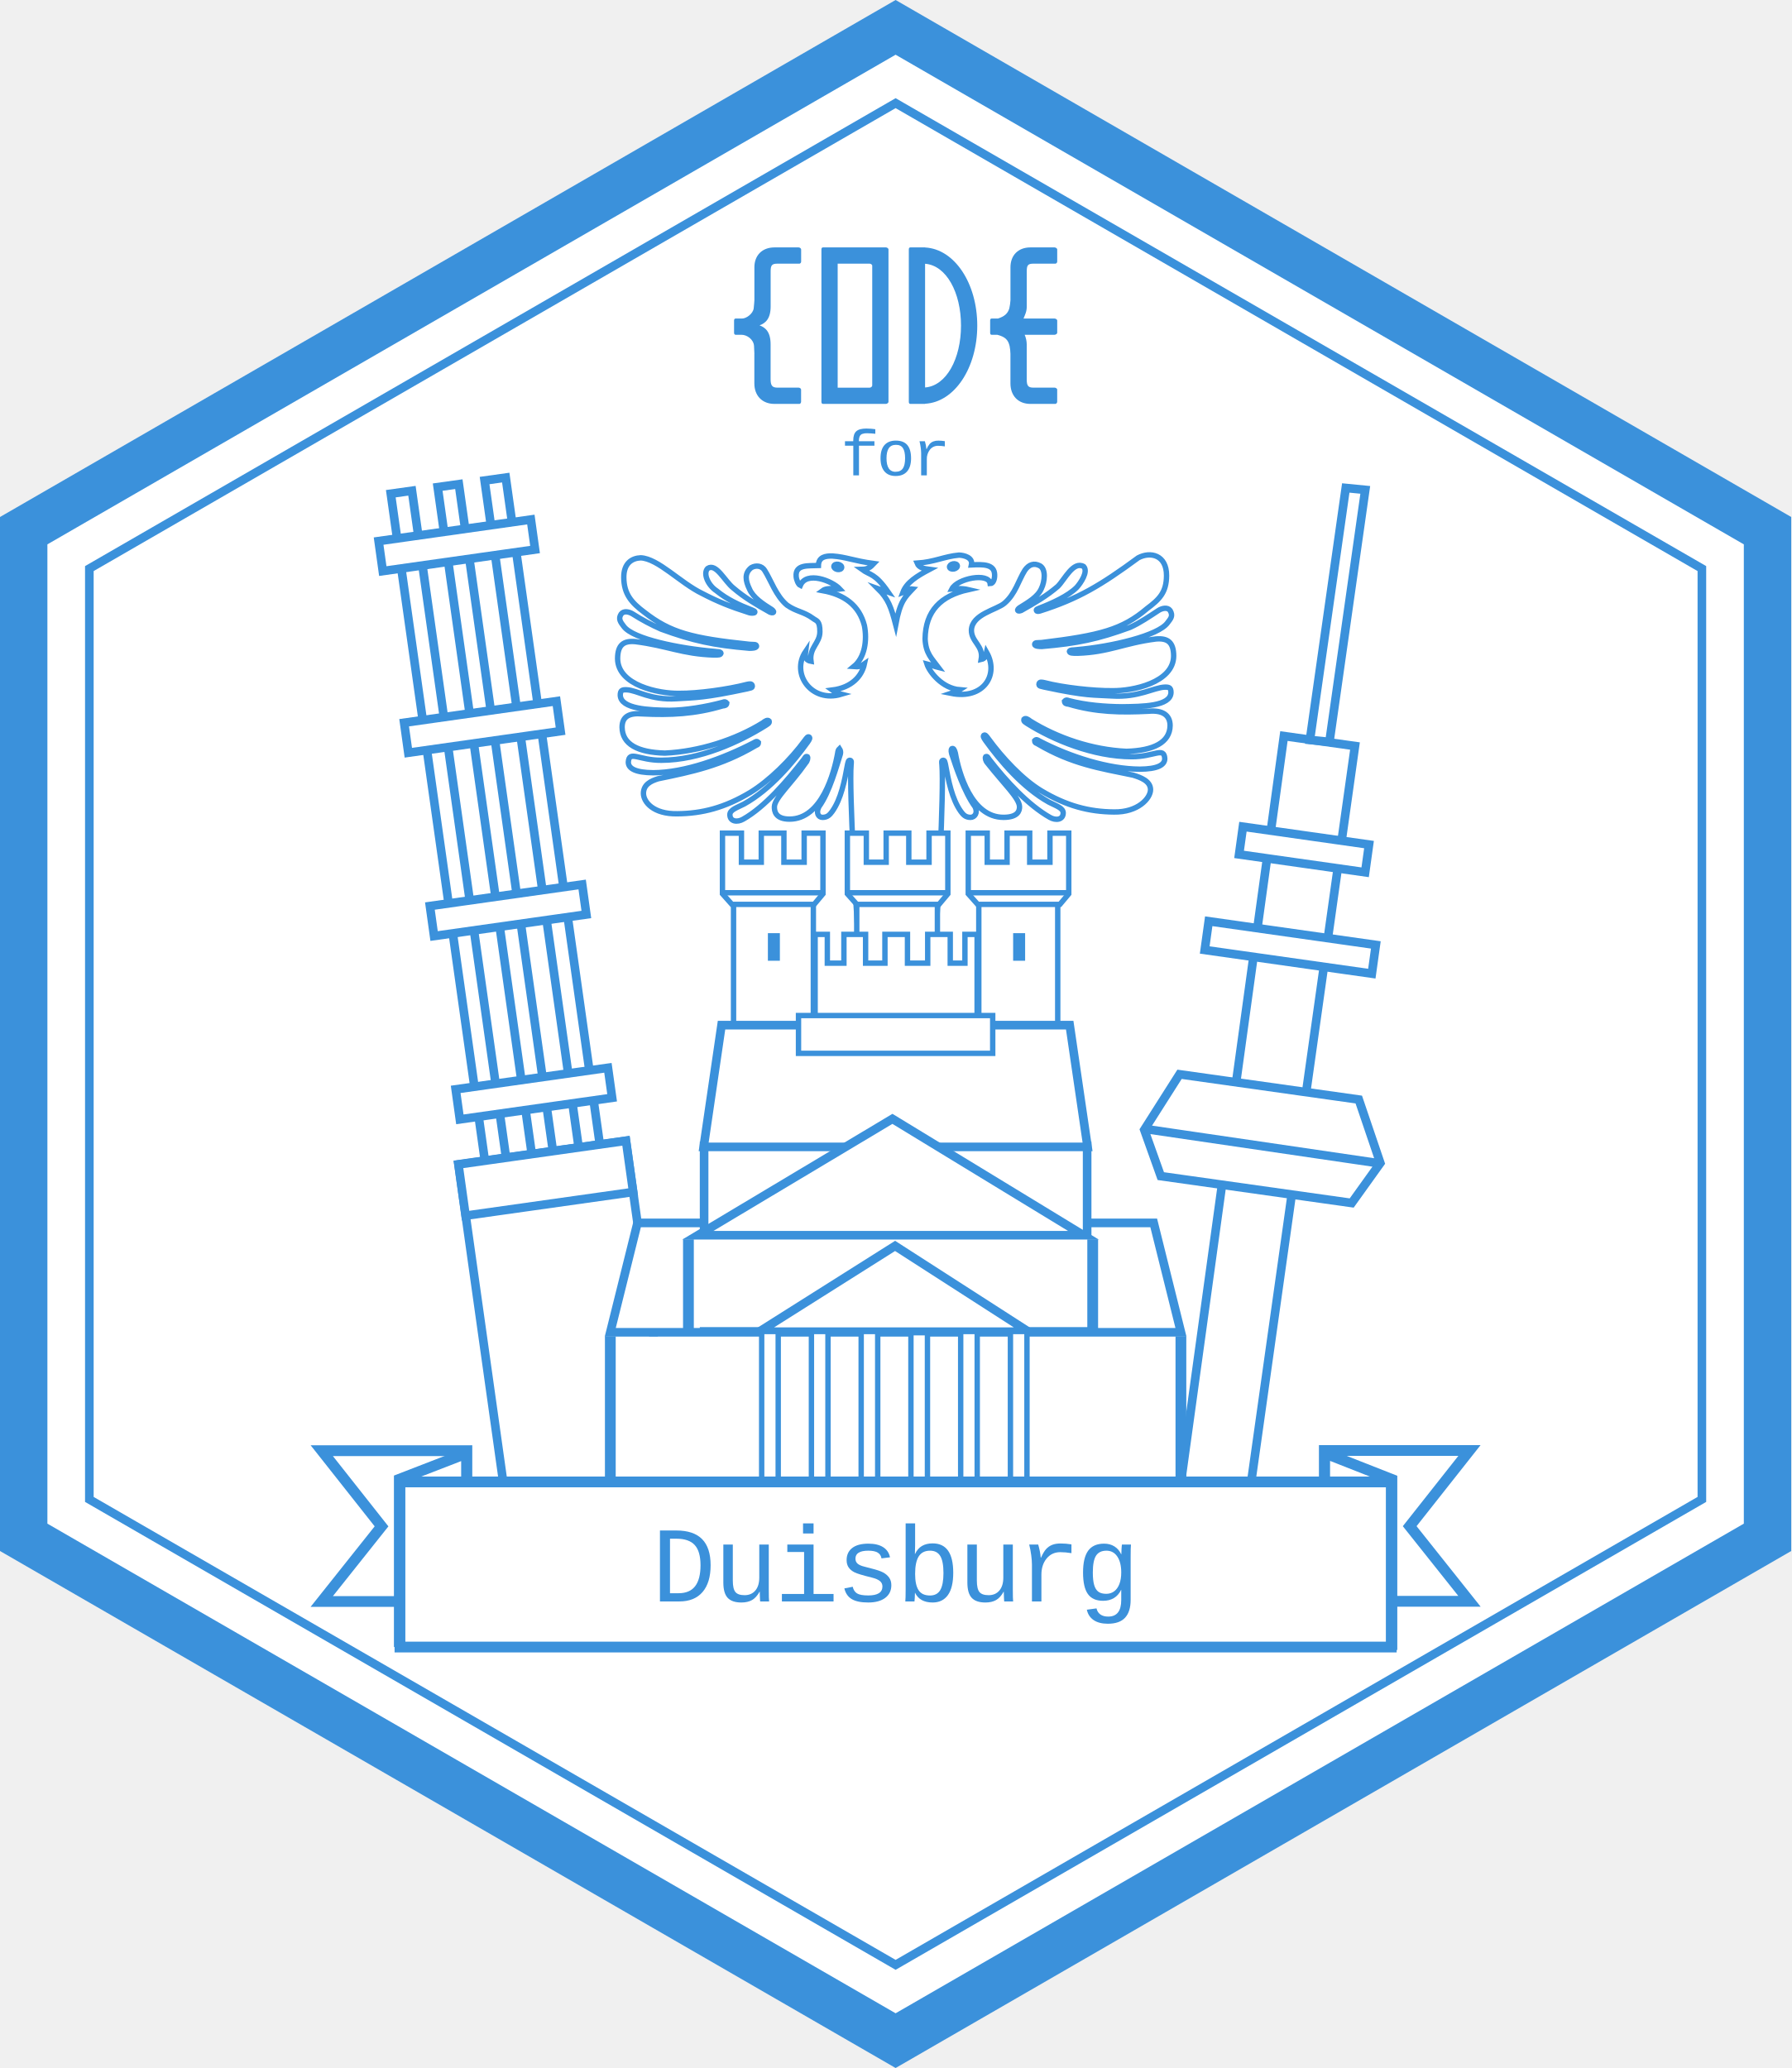
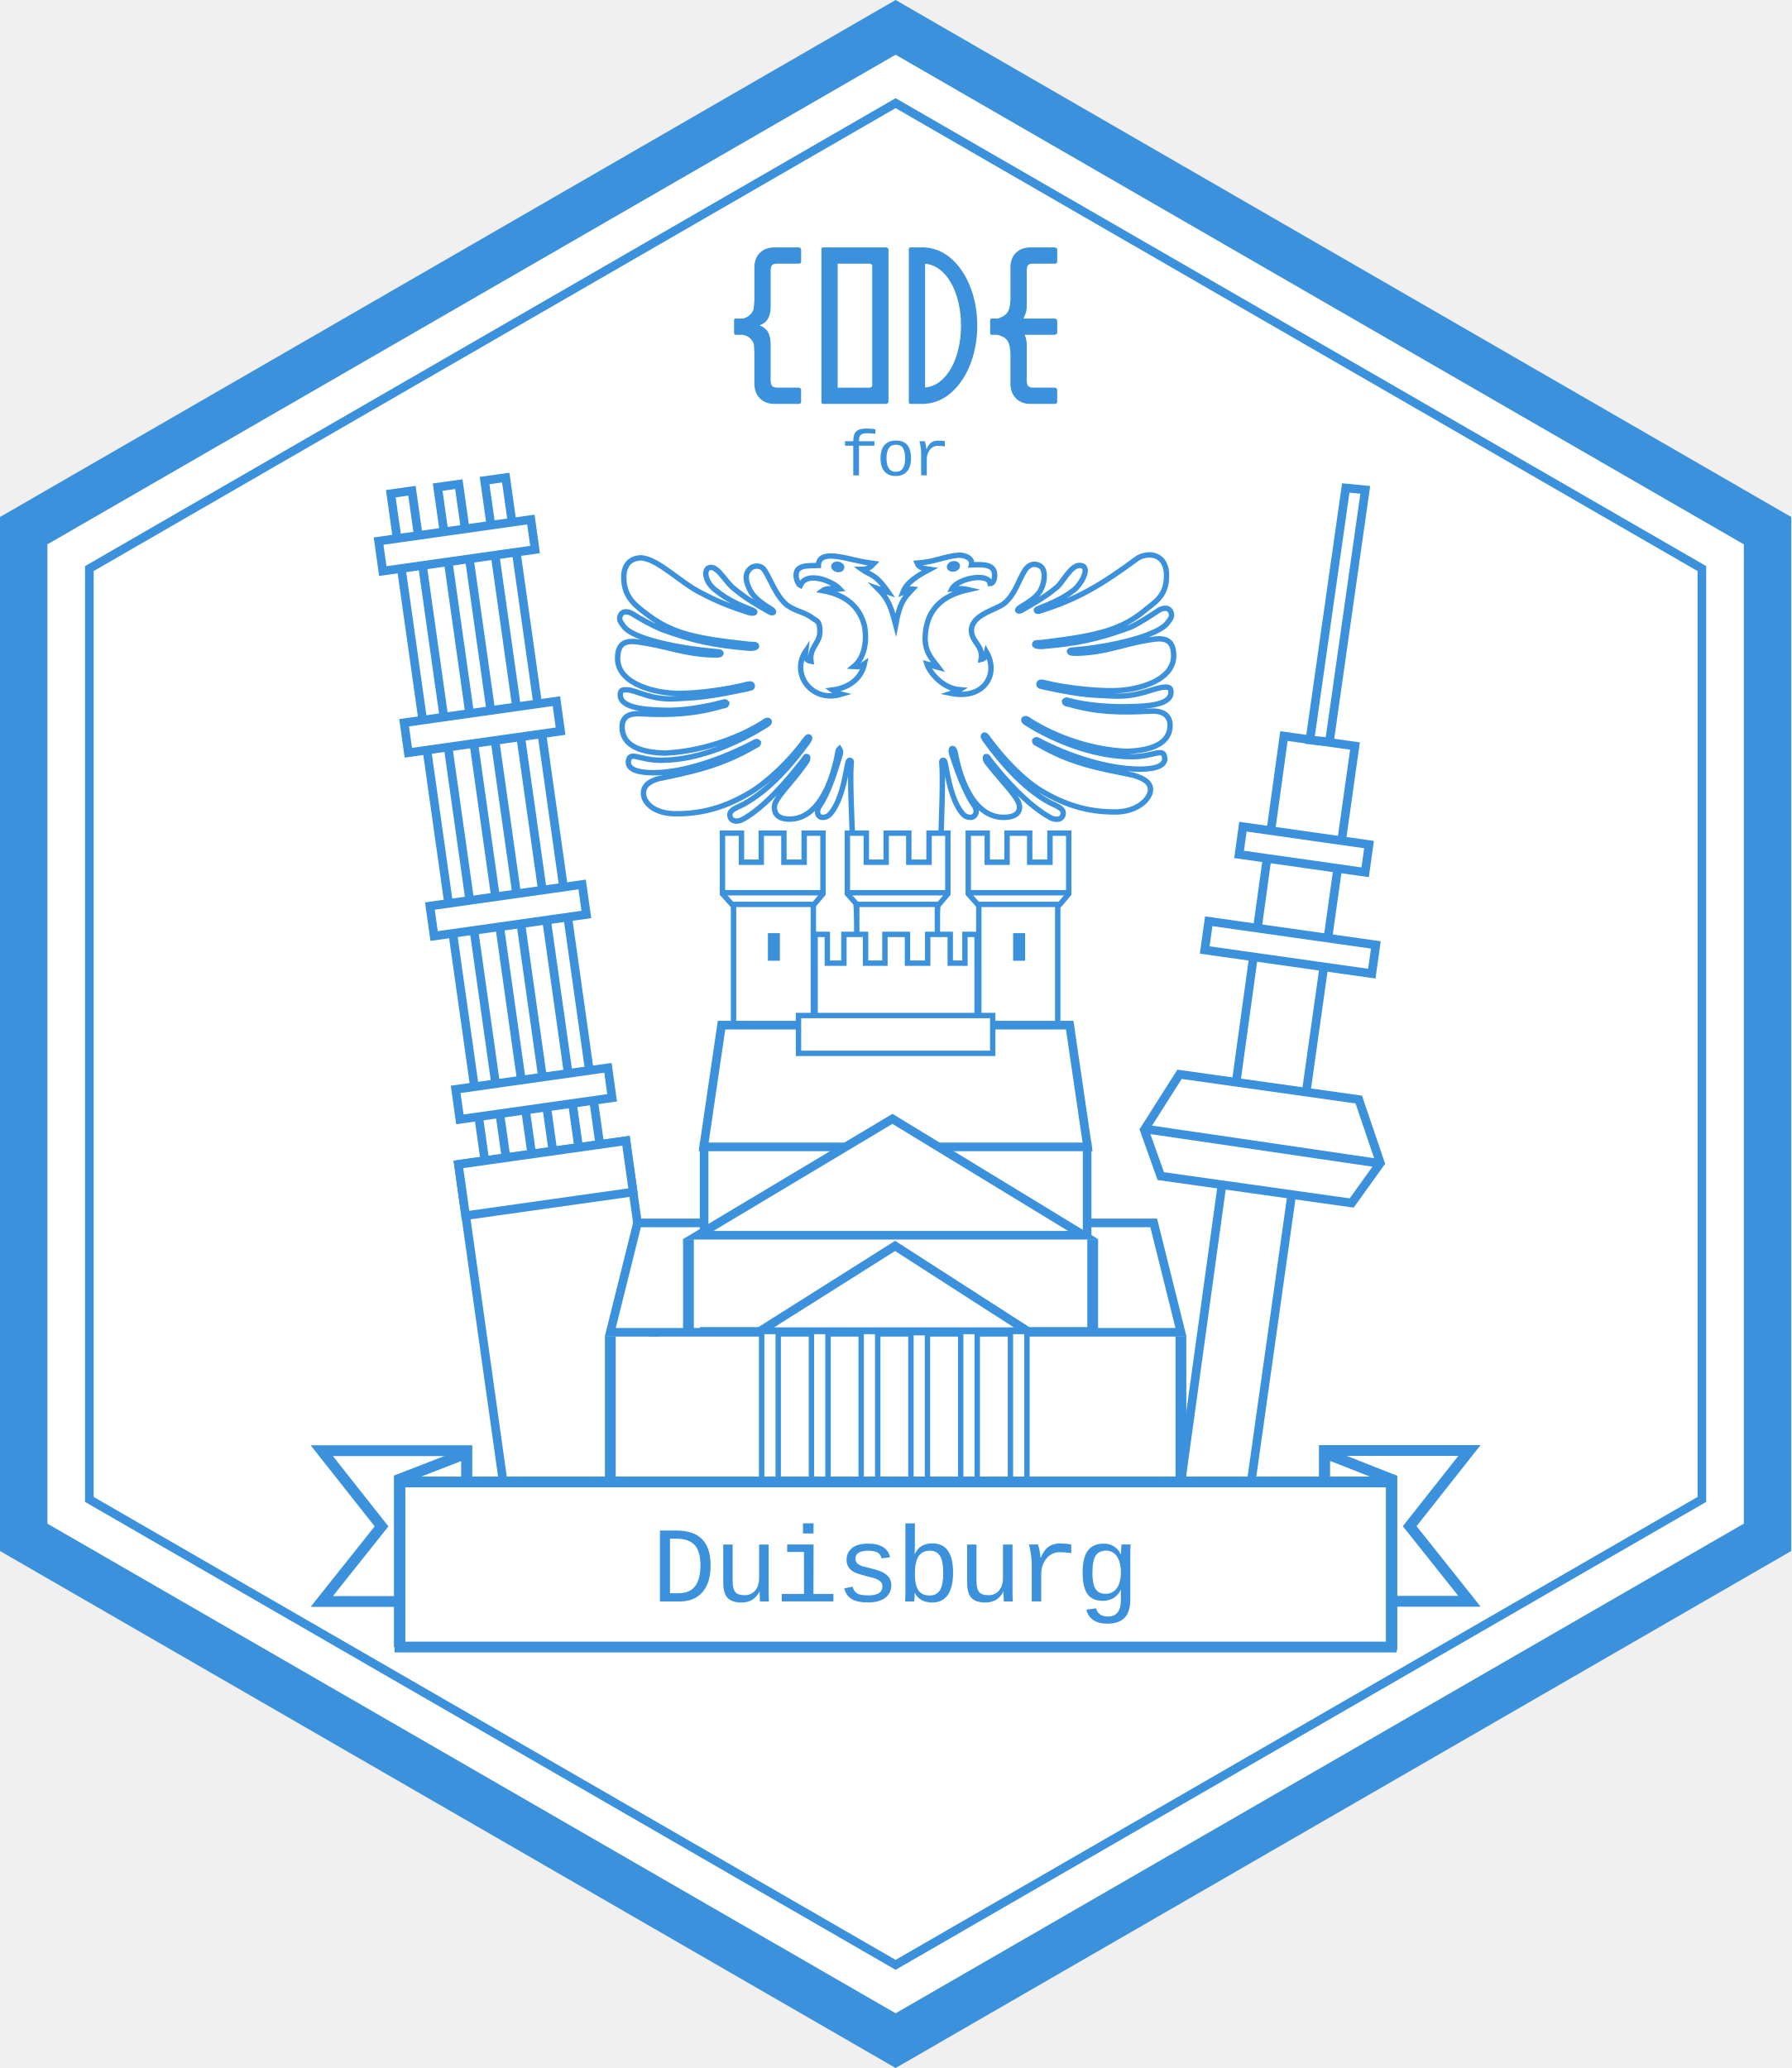
<svg xmlns="http://www.w3.org/2000/svg" viewBox="0 0 1662.77 1920">
  <defs>
    <clipPath id="a" transform="translate(-128.62)">
      <path fill="none" d="M0 0h1920v1920H0z" />
    </clipPath>
  </defs>
  <path fill="#fff" d="M1640.77 1427.3V492.7L831.38 25.4 22 492.7v934.6l809.38 467.3 809.39-467.3z" />
  <g clip-path="url(#a)">
    <path fill="none" stroke="#3b91db" stroke-width="44" d="M1640.77 1427.3V492.7L831.38 25.4 22 492.7v934.6l809.38 467.3 809.39-467.3z" />
  </g>
  <path fill="#fff" d="M1579.83 1392.11V527.89L831.38 95.77 82.94 527.89v864.22l748.44 432.12 748.45-432.12z" />
  <path fill="none" stroke="#3b91db" stroke-width="8" d="M1579.83 1392.11V527.89L831.38 95.77 82.94 527.89v864.22l748.44 432.12 748.45-432.12z" />
  <g fill="none" stroke="#3b91db" stroke-miterlimit="10" stroke-width="5" clip-path="url(#a)">
    <path d="M594.77 517.9c-8.12.32-15.79 5-15.72 18.21.11 15.52 7.32 23.54 19 32.29 24.31 19 44.27 24.18 97.62 29.8 4.21.36 6.43-.29 6.62 1.65 0 2-4.85 2-6.67 2-33-2.8-52.28-6.88-81.85-17.72a195.94 195.94 0 0 1-26.39-14.08c-3.16-2-8.26-3.32-10.76 0-3 4.57-.57 7.53 2.48 11.59 8.5 11.61 51.05 20.33 84.39 23.18 2.17.43 5.62 0 5.79 1.66-.47 1.6-1.82 1.65-6.62 1.65-29.38-.9-43.15-8.67-72.8-12.41-10.92-1-16.48 2.92-16.55 15.72.15 24.8 38.21 32.63 57.09 32.29 17.07.21 45.46-3.71 62.87-8.28 2.57-.55 4.32-.91 5 .83.79 2.72-2.15 2.42-5 3.31-39.9 8.52-47.49 8-65.36 9.11-24.41 1.55-36.13-7.92-46.32-8.28-3.87-.12-5.79.36-5.8 5 .39 12.89 26.83 13.82 45.51 14.07 15.26-.12 33.61-3.17 49.63-7.45 1.51-.59 2.52-.78 3.75.67-.17 2.25-1.9 2.5-3.75 2.64-25.72 7.68-48.6 8.73-74.45 7.45-12.66-1.14-19 2.62-19 12.42.18 15.71 14.45 23.29 39.71 24 31.82-1.46 65.57-12.35 91-28.14 2-1.63 4.37-3.14 5.79-1.66.69 2.14-1.79 3-3.31 4.14-24 15.07-61.14 32.27-96.79 32.29-20.66.13-29.86-9.48-30.61 1.65-.14 6.06 6.77 9.83 23.16 9.94 29.19-.17 64.56-12.95 93.59-28 1.56-1 2.55-1.61 4-.1-.05 2.56-1.73 2.1-3.31 3.31-31.22 18.27-58.23 23.9-89.74 30.37-6.77 2.09-13.56 5.33-13.68 13.51 0 8.07 9.28 19.43 31.44 19 23-.19 44.06-5.56 67.84-19.87 17.33-10.58 37.34-30.22 50.6-48.35 1.6-2.2 2.79-3.8 4-3 .84.87.6 1.81-1.65 5-13.37 18.57-34.29 43.52-58.74 57.12-6.56 3.4-13.26 5.36-13.24 9.93 0 6.49 6.86 7.38 12.41 4.14 20-11.3 40.6-35.22 56.26-55.46 1.09-1.41 1.71-3.35 3.31-2.48.71 1.12.07 3.93-1.66 5.79-13.55 19.37-28.63 32.48-29 40.56-.1 4 .81 11.61 14.06 11.59 30 0 41.46-43.13 44.69-61.26.24-2 .6-3.15 1.65-4.14a6.15 6.15 0 0 1 .83 5c-3.79 11.7-10.11 35.45-19.85 48.84-3 5.8-.53 10 3.31 9.94 4.83 0 6.88-2.72 9-5.51 8.19-11.64 11.38-28 14.29-44 .54-1.81.65-3.87 2.38-3.46 1.37.32 1 1.94.83 4.14-1.92 23.95 5 140.89 7 165h71.16c2.07-24.64 8.13-140.7 6.19-165-.2-2.2-.55-3.82.82-4.14 1.74-.41 1.84 1.65 2.38 3.46 2.91 16 6.11 32.37 14.3 44 2.09 2.79 4.13 5.48 9 5.51 3.84 0 7.12-4.14 4.14-9.94-9.75-13.39-17.72-37.14-21.51-48.84-.38-1.74-1-3.53 0-5 1.57-.87 2.54 1.1 3.31 4.14 3.23 18.13 14.68 59.6 44.68 59.61 13.26 0 15-6 14.89-9.94-.31-8.08-14.37-21-29.78-40.56-1.73-1.86-2.36-4.67-1.65-5.79 1.6-.87 2.21 1.07 3.31 2.48 15.66 20.24 36.27 42.51 56.25 53.81 5.56 3.24 12.43 2.34 12.41-4.14 0-4.57-6.67-6.53-13.23-9.94-24.46-13.6-45.38-38.54-58.74-57.12-2.26-3.16-2.5-4.1-1.66-5 1.22-.83 2.4.78 4 3 13.25 18.14 31.61 37.77 48.94 48.35 23.78 14.31 44.81 19.68 67.84 19.87 22.16.39 33.89-12.62 33.92-20.69s-9.38-11.42-16.16-13.51c-31.51-6.47-56.87-10.45-88.08-28.71-1.58-1.21-3.26-.76-3.31-3.32 1.48-1.5 2.48-.84 4 .11 29 15.1 64.41 26.22 93.59 26.38 16.39-.1 23.3-3.87 23.17-9.93-.76-11.13-9.95-1.52-30.62-1.65-35.64 0-72.77-15.56-96.79-30.63-1.51-1.16-4-2-3.31-4.14 1.43-1.49 3.78 0 5.79 1.65 25.44 15.79 57.53 26.68 89.35 28.15 25.26-.71 40.36-8.29 40.54-24-.06-9.79-7.2-14.38-19.86-13.24-25.85 1.28-48.73 1.05-74.45-6.63-1.85-.13-3.58-.39-3.75-2.64 1.23-1.44 2.24-1.26 3.75-.67 16 4.29 34.37 5.68 49.63 5.8 18.69-.25 45.12-.35 45.51-13.25 0-4.61-1.93-5.09-5.79-5-10.2.37-24.35 9.76-48.76 8.21-17.87-1.14-23 .32-62.93-8.21-2.82-.88-5.76-.58-5-3.31.64-1.73 2.39-1.38 5-.82 17.41 4.56 45.81 7.66 62.87 7.45 18.88.34 56.94-7.49 57.09-32.29-.07-12.8-5.63-16.69-16.55-15.73-29.65 3.75-43.42 12.35-72.8 13.25-4.8 0-7-.06-7.45-1.66.17-1.68 4.45-1.23 6.62-1.65 33.34-2.85 75.89-13.23 84.39-24.84 3.05-4.06 5.49-6.4 2.48-11.59-2.5-3.32-7.6-2-10.76 0-8.23 5.37-17.16 11.52-26.47 15.73-29.57 10.84-48.84 14.93-81.85 17.72-1.82 0-6.66 0-6.67-2 .19-1.94 2.41-1.3 6.62-1.66 54.29-6.55 74.87-12.14 97.62-31.45 11.71-8.75 18.09-15.12 18.2-30.63.1-19.29-15-22.59-26.29-16.59-34.77 25.57-55.74 38.12-91.29 49.39-1.52.37-2.89.64-3.21-.52s.88-1.24 2.2-1.91c12.9-5 27.07-11.4 35.16-19.41 3.87-4.27 10.88-14.68 6.52-19.45-9.64-5.45-17.59 12-24 18.42-10.64 9.08-20.78 14.91-33.92 22.35-1.17.36-2.57 1-3.31 0-.4-.71.65-1.7 1.65-2.48 8.19-5.12 17-10.11 20.35-17.93 3.11-6.46 4.33-17.71-1.32-21-5.59-3-10.41-1.18-14.06 4.14-6 9.5-8.73 21.89-19 30.63-7.26 6.17-29.9 10-30.61 24.83-.18 11.13 11.35 14.48 9.1 27.32 3.46-.73 4.32-3.29 5-6.62 11.82 20.84-2.89 44.22-33.1 38.08 3.21-1.09 5.7-1.58 8.28-3.31-16.51-1.34-28.23-16.55-30.61-24 3.11.76 7.64 2.55 10.75 3.31-6.31-8.44-11.8-13-12.41-26.49.32-26.1 14.63-40.12 40.1-45.81-6.16-1.45-12.54-.71-15.28-.55 5-9.87 34.23-15.6 35.57-5 2.85 0 4.31-4.22 4.14-8.28-.19-9.75-10.27-9.69-21.51-9.11 1.53-6.93-7-9-11.58-9.1-13.55 1.2-22.9 6.42-38.88 7.45 1.79 4.5 6.69 5.15 11.58 5.79-11.53 6.11-21.38 12.06-24.82 21.52 4.65-1.72 5.77-3.75 9.1-3.31-7.12 7.59-11.66 11.2-15.72 33.12-4.23-16.22-6.82-23.83-16.55-33.48l9.65 3.37c-12.27-17.85-16.55-15.43-24.54-21.22 5.33-.11 7.74-1.68 11.22-5.4-19.12-2.57-25.67-6.11-38.52-7-6.19-.13-12.83.73-13 8.83-9.1.42-21.64-1.34-20.65 10.21.25 3.11 2 7.37 3.87 8.26 5.68-13.52 29.44-4.46 36.81 3.48-1.92.31-11.45-2.05-16.08 1.37 19.93 3.62 33.88 13.51 38.75 32.46 2.61 13.45.5 29.59-9.92 38.09 4.25.37 6.81-.28 9.92-2.49-2.48 11.5-11.81 21.93-29.88 24.24a23.6 23.6 0 0 0 8.38 3.91c-27.65 8.31-47-19.16-33.1-39.74-.8 6.13.89 8.38 5 9.11-1.75-12.63 8.2-16.58 8.27-27.32s-3.22-10-6.33-12.47c-8.79-6.46-15.31-6.09-24.28-12.37-10.3-8.74-14.64-22.78-20.68-32.28-2.63-4.29-8.06-5-12.41-2.48-6.58 5.23-5.39 12.16-1.66 19.86 3.34 7.83 12.5 13.93 20.69 19 1 .79 2 1.78 1.65 2.49-.74 1-2.14.36-3.31 0-13.14-7.45-23.28-13.27-33.92-22.35-8.19-6.4-16-23.67-24-18.22-4.36 4.77.47 15.6 8.27 20.7 9.75 8 20.48 13 33.38 18 1.33.67 2.39.88 2.2 1.92s-3.34.89-4.86.51c-17.78-5.63-29.92-10.57-43.95-17.9-20.37-9.82-40.86-32.38-57.11-33.14z" />
    <path d="M781.31 527c-.22 1.32-2 2.09-4 1.72s-3.45-1.75-3.22-3.08 2-2.09 4-1.72 3.44 1.71 3.22 3.08zM881.45 526.55c.22 1.32 2 2.09 4 1.72s3.46-1.75 3.23-3.07-2-2.1-4-1.72-3.45 1.75-3.23 3.07z" />
  </g>
  <path fill="#fff" d="M680.94 838.02h74.08v325.47h-74.08z" />
  <path fill="none" stroke="#3b91db" stroke-width="5" d="M680.94 838.02h74.08v325.47h-74.08z" />
  <path fill="#3b91db" d="M712.82 866.38h11.13V892h-11.13z" />
  <g clip-path="url(#a)">
    <path fill="#fff" d="M795.3 838v76.11h74.88V838H795.3" />
    <path fill="none" stroke="#3b91db" stroke-width="5" d="M795.3 838v76.11h74.88V838z" />
  </g>
  <path fill="#fff" d="M908.6 838.02h73.27v325.47H908.6z" />
  <path fill="none" stroke="#3b91db" stroke-width="5" d="M908.6 838.02h73.27v325.47H908.6z" />
  <g clip-path="url(#a)">
    <path fill="#fff" d="M763.94 829.87v-56.35H746.5v27h-18.81v-27h-21v27h-18.42v-27h-17.61v56.3l8.76 9.84h76.31l8.21-9.79" />
    <path fill="none" stroke="#3b91db" stroke-width="5" d="M763.94 829.87v-56.35H746.5v27h-18.81v-27h-21v27h-18.42v-27h-17.61v56.3l8.76 9.84h76.31z" />
  </g>
  <path fill="#3b91db" d="M940.48 866.38h11.13V892h-11.13z" />
  <g clip-path="url(#a)">
    <path fill="#fff" d="M879.87 829.87v-56.35h-17.44v27h-18.81v-27h-21v27H804.2v-27h-17.61v56.3l8.76 9.84h76.31l8.21-9.79" />
    <path fill="none" stroke="#3b91db" stroke-width="5" d="M879.87 829.87v-56.35h-17.44v27h-18.81v-27h-21v27H804.2v-27h-17.61v56.3l8.76 9.84h76.31z" />
    <path fill="#fff" d="M992.1 829.87v-56.35h-17.43v27h-18.82v-27h-21v27h-18.41v-27h-17.62v56.3l8.76 9.84h76.31l8.21-9.79" />
    <path fill="none" stroke="#3b91db" stroke-width="5" d="M992.1 829.87v-56.35h-17.43v27h-18.82v-27h-21v27h-18.41v-27h-17.62v56.3l8.76 9.84h76.31z" />
  </g>
  <path fill="#fff" d="M907.04 1149.51v-282h-11.31v26.72H882.1v-26.72h-20.93v26.72H842.4v-26.72h-20.93v26.72h-17.96v-26.72h-20.12v26.72H768v-26.72h-11.34v282h150.38z" />
  <path fill="none" stroke="#3b91db" stroke-width="5" d="M907.04 1149.51v-282h-11.31v26.72H882.1v-26.72h-20.93v26.72H842.4v-26.72h-20.93v26.72h-17.96v-26.72h-20.12v26.72H768v-26.72h-11.34v282h150.38zM785.9 828.86h94.87M898.06 828.86h94.87M669.54 828.86h94.86" />
  <path fill="#fff" d="M1191.85 683.38l-97.29 704.97 63.89 8.96 99.36-704.68-65.96-9.25z" />
  <path fill="none" stroke="#3b91db" stroke-width="8" d="M1191.85 683.38l-97.29 704.97 63.89 8.96 99.36-704.68-65.96-9.25z" />
  <path fill="#fff" d="M1249.25 453.04l-33.27 233.97 18.11 1.78 33.27-233.97-18.11-1.78z" />
  <path fill="none" stroke="#3b91db" stroke-width="8" d="M1249.25 453.04l-33.27 233.97 18.11 1.78 33.27-233.97-18.11-1.78z" />
  <path fill="#fff" d="M1153.8 767.53l-3.58 25.73 117.03 16.6 3.59-25.73-117.04-16.6z" />
  <path fill="none" stroke="#3b91db" stroke-width="8" d="M1153.8 767.53l-3.58 25.73 117.03 16.6 3.59-25.73-117.04-16.6z" />
  <path fill="#fff" d="M1122.04 855.32l-3.72 26.67 155.13 21.98 3.72-26.67-155.13-21.98z" />
  <path fill="none" stroke="#3b91db" stroke-width="8" d="M1122.04 855.32l-3.72 26.67 155.13 21.98 3.72-26.67-155.13-21.98z" />
  <path fill="#fff" d="M1261.33 1020.85l-166.38-23.43-32.74 51.53 15.34 43 177.21 24.96 26.58-37.1-20.01-58.96z" />
  <path fill="none" stroke="#3b91db" stroke-width="8" d="M1261.33 1020.85l-166.38-23.43-32.74 51.53 15.34 43 177.21 24.96 26.58-37.1-20.01-58.96zM1065.86 1048.59l211.91 31.09" />
  <path fill="#fff" d="M362.77 458.38l90.48 641.59 19.65-2.75-90.49-641.59-19.64 2.75z" />
  <path fill="none" stroke="#3b91db" stroke-width="8" d="M362.77 458.38l90.48 641.59 19.65-2.75-90.49-641.59-19.64 2.75z" />
  <path fill="#fff" d="M406.3 452.26l90.49 641.59 19.64-2.75-90.49-641.58-19.64 2.74z" />
  <path fill="none" stroke="#3b91db" stroke-width="8" d="M406.3 452.26l90.49 641.59 19.64-2.75-90.49-641.58-19.64 2.74z" />
  <path fill="#fff" d="M449.83 446.15l90.49 641.58 19.64-2.74-90.48-641.59-19.65 2.75z" />
  <path fill="none" stroke="#3b91db" stroke-width="8" d="M449.83 446.15l90.49 641.58 19.64-2.74-90.48-641.59-19.65 2.75z" />
  <path fill="#fff" d="M425.589 1080.954l155.438-21.873 54.267 385.64-155.439 21.874z" />
  <path fill="none" stroke="#3b91db" stroke-width="8" d="M425.589 1080.954l155.438-21.873 54.267 385.64-155.439 21.874z" />
  <path fill="#fff" d="M425.55 1081.11l6.65 47.56 155.56-21.96-6.66-47.57-155.55 21.97z" />
  <path fill="none" stroke="#3b91db" stroke-width="8" d="M425.55 1081.11l6.65 47.56 155.56-21.96-6.66-47.57-155.55 21.97z" />
  <path fill="#fff" d="M422.99 1011.4l3.89 27.84 141.34-20.02-3.89-27.84-141.34 20.02z" />
  <path fill="none" stroke="#3b91db" stroke-width="8" d="M422.99 1011.4l3.89 27.84 141.34-20.02-3.89-27.84-141.34 20.02z" />
  <path fill="#fff" d="M399.07 841.21l3.89 27.84 141.34-20.02-3.89-27.85-141.34 20.03z" />
  <path fill="none" stroke="#3b91db" stroke-width="8" d="M399.07 841.21l3.89 27.84 141.34-20.02-3.89-27.85-141.34 20.03z" />
  <path fill="#fff" d="M375.15 671.01l3.89 27.85 141.34-20.03-3.88-27.84-141.35 20.02z" />
  <path fill="none" stroke="#3b91db" stroke-width="8" d="M375.15 671.01l3.89 27.85 141.34-20.03-3.88-27.84-141.35 20.02z" />
  <path fill="#fff" d="M351.45 502.37l3.89 27.84 141.34-20.02-3.89-27.84-141.34 20.02z" />
  <path fill="none" stroke="#3b91db" stroke-width="8" d="M351.45 502.37l3.89 27.84 141.34-20.02-3.89-27.84-141.34 20.02z" />
  <path fill="#fff" d="M567.6 1240.76h527.57v135.22H567.6zM591.78 1135.39l-25.28 101.55h529.77l-25.29-101.55h-479.2z" />
  <path fill="none" stroke="#3b91db" stroke-width="8" d="M591.78 1135.39l-25.28 101.55h529.77l-25.29-101.55h-479.2z" />
  <path fill="#fff" d="M653.61 1063.82h355.56v167.91H653.61z" />
  <path fill="none" stroke="#3b91db" stroke-width="8" d="M653.61 1063.82h355.56v167.91H653.61z" />
  <path fill="#fff" d="M640.42 1148.25h374.81v83.87H640.42zM669.78 951.78l-16.58 113.01h356.37l-16.58-113.01H669.78z" />
  <path fill="none" stroke="#3b91db" stroke-width="8" d="M669.78 951.78l-16.58 113.01h356.37l-16.58-113.01H669.78z" />
  <path fill="#fff" d="M741.24 942.86h180.28v35.11H741.24z" />
  <path fill="none" stroke="#3b91db" stroke-width="5" d="M741.24 942.86h180.28v35.11H741.24z" />
  <path fill="#fff" d="M828.44 1038.78l-180.65 108.06h357.94l-177.29-108.06z" />
  <path fill="none" stroke="#3b91db" stroke-width="8" d="M828.44 1038.78l-180.65 108.06h357.94l-177.29-108.06z" />
  <path fill="#fff" d="M830.9 1156.74l-126.12 79.63h249.88l-123.76-79.63z" />
  <path fill="none" stroke="#3b91db" stroke-width="8" d="M830.9 1156.74l-126.12 79.63h249.88l-123.76-79.63z" />
  <path fill="#fff" d="M845.6 1237.32h15.35v137.95H845.6z" />
  <path fill="none" stroke="#3b91db" stroke-width="5" d="M845.6 1237.32h15.35v137.95H845.6z" />
  <path fill="#fff" d="M937.97 1236.2h15.35v137.95h-15.35z" />
  <path fill="none" stroke="#3b91db" stroke-width="5" d="M937.97 1236.2h15.35v137.95h-15.35z" />
  <path fill="#fff" d="M707.05 1236.2h15.35v137.95h-15.35z" />
  <path fill="none" stroke="#3b91db" stroke-width="5" d="M707.05 1236.2h15.35v137.95h-15.35z" />
  <path fill="#fff" d="M753.24 1236.2h15.35v137.95h-15.35z" />
  <path fill="none" stroke="#3b91db" stroke-width="5" d="M753.24 1236.2h15.35v137.95h-15.35z" />
  <path fill="#fff" d="M799.42 1236.2h15.35v137.95h-15.35z" />
  <path fill="none" stroke="#3b91db" stroke-width="5" d="M799.42 1236.2h15.35v137.95h-15.35z" />
  <path fill="#fff" d="M891.79 1236.2h15.35v137.95h-15.35z" />
  <path fill="none" stroke="#3b91db" stroke-width="5" d="M891.79 1236.2h15.35v137.95h-15.35z" />
  <path fill="none" stroke="#3b91db" stroke-width="10" d="M639.06 1150.62v86.58M1014.34 1150.62v86.58M566.55 1240.76v132.85M1096.22 1240.76v132.85" />
  <path fill="#fff" d="M1364.08 1346.69l-55.49 70.26 55.49 69.74h-134.64v-140h134.64z" />
  <path fill="none" stroke="#3b91db" stroke-width="10" d="M1364.08 1346.69l-55.49 70.26 55.49 69.74h-134.64v-140h134.64z" />
  <path fill="#fff" d="M1292.08 1373.56v151.11l-62.4-24.55v-151.11l62.4 24.55z" />
  <path fill="none" stroke="#3b91db" stroke-width="10" d="M1292.08 1373.56v151.11l-62.4-24.55v-151.11l62.4 24.55z" />
  <path fill="#fff" d="M298.69 1346.86l55.49 70.26-55.49 69.74h134.64v-140H298.69z" />
  <path fill="none" stroke="#3b91db" stroke-width="10" d="M298.69 1346.86l55.49 70.26-55.49 69.74h134.64v-140H298.69z" />
  <path fill="#fff" d="M370.69 1373.39v148.58l62.4-24.14v-148.59l-62.4 24.15z" />
  <path fill="none" stroke="#3b91db" stroke-width="10" d="M370.69 1373.39v148.58l62.4-24.14v-148.59l-62.4 24.15z" />
  <path fill="#fff" d="M371.28 1375.87h920.21v153.3H371.28z" />
  <path fill="none" stroke="#3b91db" stroke-width="10" d="M371.28 1375.87h920.21v153.3H371.28z" />
-   <text fill="#3b91db" font-family="Cousine-Regular,Cousine" font-size="100" transform="translate(604.72 1486.83)">
-     <tspan letter-spacing="-.023em">D</tspan>
-     <tspan x="57.71" y="0" letter-spacing="-.036em">u</tspan>
-     <tspan x="114.12" y="0" letter-spacing="-.032em">i</tspan>
-     <tspan x="170.93" y="0" letter-spacing="-.04em">s</tspan>
-     <tspan x="226.94" y="0" letter-spacing="-.027em">b</tspan>
-     <tspan x="284.25" y="0" letter-spacing="-.054em">u</tspan>
-     <tspan x="338.86" y="0" letter-spacing="-.052em">r</tspan>
-     <tspan x="393.67" y="0">g</tspan>
-   </text>
  <g fill="#3b91db" clip-path="url(#a)">
-     <path d="M700.25 328.52V356c0 11.29 7.22 19 18.64 19h23.34c.52 0 1.41-.93 1.41-2v-11.3c0-1-1.31-1.81-2.35-1.81H721.5c-4.88 0-6.16-2.31-6.16-7.89v-32.3c0-11.38-4.63-15.57-10.26-17.63 5.64-2.07 10.3-6.24 10.3-17.61v-32.54c0-5.48 1.1-7.12 6.16-7.12h20.73a2 2 0 0 0 1.42-1.9v-11.31c0-1-1.32-1.89-2.36-1.89h-22.4c-11.42 0-18.64 7.4-18.64 18.44v30.59s-.37 5.67-.65 7.59c-.71 5.11-7 9.48-10.83 9.42h-5.94c-1 0-1.45.81-1.45 1.85v11.31c0 1 .42 1.93 1.45 1.93h5.42c4.94-.06 11.18 4.1 11.66 10.31.14 1.8.34 7.38.34 7.38M809.68 357.93c0 1-1.35 2-2.39 2H777.6V244.8h29.69c1 0 2.39.84 2.39 1.87zM824.77 373V231.58c0-1-1.36-1.88-2.39-1.88h-58.46c-1 0-1.41.85-1.41 1.89V373c0 1 .37 2 1.41 2h58.46c1 0 2.39-.93 2.39-2M892.09 302.3c0 30.74-13.61 55.93-33.35 57.44V244.88c19.74 1.52 33.35 26.69 33.35 57.42m15.09 0c0-39.13-21-71.12-48.44-72.53v-.07H845c-1 0-1.36.85-1.36 1.89V373c0 1 .33 2 1.36 2h13.74v-.15c27.39-1.41 48.44-33.39 48.44-72.53M978.89 295.74h-28.77c1.48-3.77 3-6.29 3-11.29v-32.53c0-5.48 1-7.12 6-7.12h20.73a2.06 2.06 0 0 0 1.55-1.9v-11.31c0-1-1.45-1.89-2.49-1.89h-22.4c-11.42 0-18.51 7.4-18.51 18.44v30.59a47.42 47.42 0 0 1-1.07 7.59c-1.46 4.94-4.72 7.53-10.54 9.42h-5.93c-1 0-1.32.81-1.32 1.85v11.31c0 1 .28 1.93 1.32 1.93h58.45c1 0 2.49-.89 2.49-1.93v-11.31c0-1-1.45-1.85-2.49-1.85M951.17 310.83h-25.32c7 1.89 9.93 4.38 11.35 10.44a42.85 42.85 0 0 1 .78 7.25V356c0 11.29 7.09 19 18.51 19h23.34a2.15 2.15 0 0 0 1.55-2v-11.3c0-1-1.45-1.81-2.49-1.81H959.1c-4.88 0-6-2.08-6-7.66V319.7a23 23 0 0 0-1.91-8.87" />
-   </g>
-   <g fill="#3b91db">
-     <path d="M797.38 413.81v27.54h-5.27v-27.54h-7.73v-4.16h7.68v-.73q0-6 2.83-8.53t9.42-2.52c1.4 0 2.92.07 4.55.19a36 36 0 0 1 3.68.43v4.25c-.59-.1-1.77-.21-3.56-.33s-3.14-.17-4.06-.17a12.1 12.1 0 0 0-4.6.67 4.35 4.35 0 0 0-2.27 2.2 10.14 10.14 0 0 0-.72 4.25v.29h14.39v4.16zM845.73 425.47q0 8-3.68 12.23t-10.62 4.24q-6.79 0-10.42-4.28t-3.63-12.19q0-8.18 3.7-12.29t10.5-4.12q7.15 0 10.64 4.08t3.51 12.33zm-5.54 0q0-6.3-2-9.4t-6.5-3.07c-3 0-5.24 1.06-6.65 3.16s-2.11 5.23-2.11 9.35.71 7.22 2.11 9.36a7.08 7.08 0 0 0 6.34 3.13c3.11 0 5.35-1.05 6.74-3.14s2.07-5.19 2.07-9.39zM877.09 414.45a37.32 37.32 0 0 0-6.21-.55 9.36 9.36 0 0 0-7.62 3.54 13.82 13.82 0 0 0-2.9 9v14.88h-5.27v-20.51a41.84 41.84 0 0 0-.4-5.24 50.3 50.3 0 0 0-1.13-5.92h5a36.24 36.24 0 0 1 1.42 7.35h.15a18.42 18.42 0 0 1 2.87-4.82 9 9 0 0 1 3.34-2.31 12.61 12.61 0 0 1 4.71-.78 36.92 36.92 0 0 1 6 .5z" />
+     <path d="M1038.76 1470.65a14.64 14.64 0 0 1-4.86 6.78 12 12 0 0 1-7.3 2.32q-4.73 0-7.37-2a11.39 11.39 0 0 1-3.88-6.23 43.17 43.17 0 0 1-1.25-11.64q0-10.89 3-15.55t9.67-4.67a11.53 11.53 0 0 1 10.06 5.4q3.66 5.4 3.66 14.82a30 30 0 0 1-1.71 10.72m5.28 31.29q5.17-5.58 5.17-16.67v-40.33c0-5.54.1-9.18.29-10.94h-8.35a26.59 26.59 0 0 0-.39 4.08c-.13 2.33-.19 4-.19 5h-.21a16.65 16.65 0 0 0-6.27-7.3 17.66 17.66 0 0 0-9.6-2.56q-10 0-14.74 6.52t-4.79 20.34q0 13.58 4.47 19.89t14.13 6.33a19.1 19.1 0 0 0 10.11-2.59 17.39 17.39 0 0 0 6.69-7.66h.1v9.47q0 15.39-12.11 15.38a12.17 12.17 0 0 1-7.25-2 9.13 9.13 0 0 1-3.59-5.64l-9 1.22a15 15 0 0 0 6.34 9.67q5 3.36 13.19 3.37 10.79 0 16-5.6m-49.68-68.02a61.39 61.39 0 0 0-10-.83 21.21 21.21 0 0 0-7.87 1.3 15 15 0 0 0-5.56 3.86 30.64 30.64 0 0 0-4.79 8h-.24a59.61 59.61 0 0 0-2.34-12.21h-8.35a86.67 86.67 0 0 1 1.88 9.86 70.2 70.2 0 0 1 .65 8.74v34.23h8.79V1462q0-9.13 4.84-15a15.59 15.59 0 0 1 12.69-5.91 61.74 61.74 0 0 1 10.35.93zm-96.63.15v35.21q0 10 4 14.28t12.72 4.32a19.77 19.77 0 0 0 9.89-2.27 19.39 19.39 0 0 0 7-7.74h.14c.07 2.57.12 4.32.17 5.25s.09 1.75.12 2.46.07 1.16.1 1.32h8.3q-.29-2-.29-11.28V1434h-8.84v30.62q0 7.8-3.66 12.1a12.39 12.39 0 0 1-10 4.3q-6.15 0-8.55-3t-2.39-10.57V1434zm-25.11 42.21q-3 5.1-9.55 5.1-7.38 0-10.6-4.93t-3.22-15.13q0-10.85 3.32-16.19t10.6-5.35q6.39 0 9.4 4.91t3 15.85q0 10.63-2.95 15.74m-7.06-43.28q-11.86 0-16.31 9.76h-.19c.13-3 .19-5.55.19-7.66v-20.66h-8.79v61.57c0 5.51-.09 9.13-.29 10.89h8.5c.06-.39.15-1.43.26-3.12s.18-3.32.18-4.89h.09q4.4 9 16.31 9 9.23 0 14.19-6.89t5-20.75q0-27.24-19.09-27.24m-40.28 31.81a15.78 15.78 0 0 0-5.5-4.76q-3.5-1.9-11.45-3.86l-5.81-1.51a15.56 15.56 0 0 1-6.52-2.84 5.88 5.88 0 0 1-2-4.68q0-7.38 12-7.38c3.87 0 6.79.61 8.74 1.81a7.25 7.25 0 0 1 3.47 5.32l7.91-1a14 14 0 0 0-6.4-9.45q-5.13-3.26-13.72-3.25-9.81 0-15 4a13.49 13.49 0 0 0-5.18 11.23 11.69 11.69 0 0 0 1.86 6.77 14.29 14.29 0 0 0 5.32 4.51q3.47 1.82 16.36 5a19.23 19.23 0 0 1 7.32 3.15 6.18 6.18 0 0 1 2.4 5.06q0 8.34-13.19 8.35-7.36 0-10.42-1.93a9.2 9.2 0 0 1-4-6.13l-7.77 1.51a15 15 0 0 0 6.86 9.94q5.25 3.15 15.31 3.15t15.75-4.27a13.94 13.94 0 0 0 5.69-11.8 11.92 11.92 0 0 0-2-7m-70.14-50.37h-9.86v9.38h9.77zm0 19.63h-24.5v6.93h15.58v39h-20.61v6.93h47.95v-6.93h-18.55zm-83.86.05v35.21q0 10 4 14.28t12.72 4.32a19.74 19.74 0 0 0 9.89-2.27 19.39 19.39 0 0 0 7-7.74h.14c.07 2.57.12 4.32.17 5.25s.09 1.75.13 2.46.06 1.16.09 1.32h8.3q-.29-2-.29-11.28V1434h-8.84v30.62q0 7.8-3.66 12.1a12.39 12.39 0 0 1-10 4.3q-6.15 0-8.54-3t-2.4-10.57V1434zm-26.15 38.72q-5 6.49-15.38 6.5h-7.91v-50.64h5.91q11.65 0 17 5.88t5.37 18.78q0 13-5 19.48m6.52-43.72q-7.89-8-24-8h-15.12v65.87h18.07q14 0 21.46-8.71t7.49-24.88q0-16.21-7.88-24.24M700.25 328.52V356c0 11.29 7.22 19 18.64 19h23.34c.52 0 1.41-.93 1.41-2v-11.3c0-1-1.31-1.81-2.35-1.81H721.5c-4.88 0-6.16-2.31-6.16-7.89v-32.3c0-11.38-4.63-15.57-10.26-17.63 5.64-2.07 10.3-6.24 10.3-17.61v-32.54c0-5.48 1.1-7.12 6.16-7.12h20.73a2 2 0 0 0 1.42-1.9v-11.31c0-1-1.32-1.89-2.36-1.89h-22.4c-11.42 0-18.64 7.4-18.64 18.44v30.59s-.37 5.67-.65 7.59c-.71 5.11-7 9.48-10.83 9.42h-5.94c-1 0-1.45.81-1.45 1.85v11.31c0 1 .42 1.93 1.45 1.93h5.42c4.94-.06 11.18 4.1 11.66 10.31.14 1.8.34 7.38.34 7.38M809.68 357.93c0 1-1.35 2-2.39 2H777.6V244.8h29.69c1 0 2.39.84 2.39 1.87zM824.77 373V231.58c0-1-1.36-1.88-2.39-1.88h-58.46c-1 0-1.41.85-1.41 1.89V373c0 1 .37 2 1.41 2h58.46c1 0 2.39-.93 2.39-2M892.09 302.3c0 30.74-13.61 55.93-33.35 57.44V244.88c19.74 1.52 33.35 26.69 33.35 57.42m15.09 0c0-39.13-21-71.12-48.44-72.53v-.07H845c-1 0-1.36.85-1.36 1.89V373c0 1 .33 2 1.36 2h13.74v-.15c27.39-1.41 48.44-33.39 48.44-72.53M978.89 295.74h-28.77c1.48-3.77 3-6.29 3-11.29v-32.53c0-5.48 1-7.12 6-7.12h20.73a2.06 2.06 0 0 0 1.55-1.9v-11.31c0-1-1.45-1.89-2.49-1.89h-22.4c-11.42 0-18.51 7.4-18.51 18.44v30.59a47.42 47.42 0 0 1-1.07 7.59c-1.46 4.94-4.72 7.53-10.54 9.42h-5.93c-1 0-1.32.81-1.32 1.85v11.31c0 1 .28 1.93 1.32 1.93h58.45c1 0 2.49-.89 2.49-1.93v-11.31c0-1-1.45-1.85-2.49-1.85M951.17 310.83h-25.32c7 1.89 9.93 4.38 11.35 10.44a42.85 42.85 0 0 1 .78 7.25V356c0 11.29 7.09 19 18.51 19h23.34a2.15 2.15 0 0 0 1.55-2v-11.3c0-1-1.45-1.81-2.49-1.81H959.1c-4.88 0-6-2.08-6-7.66V319.7a23 23 0 0 0-1.91-8.87M877.03 409.56a36.92 36.92 0 0 0-6-.5 12.61 12.61 0 0 0-4.71.78 9 9 0 0 0-3.34 2.32 18.16 18.16 0 0 0-2.87 4.81h-.15a36.11 36.11 0 0 0-1.41-7.32h-5a50.3 50.3 0 0 1 1.13 5.92 41.84 41.84 0 0 1 .4 5.24v20.54h5.27v-14.88a13.82 13.82 0 0 1 2.9-9 9.36 9.36 0 0 1 7.62-3.54 37.32 37.32 0 0 1 6.21.55zm-39 25.34q-2.05 3.1-6.65 3.1a7.08 7.08 0 0 1-6.33-3.21q-2.11-3.21-2.11-9.36t2.11-9.35c1.41-2.1 3.62-3.16 6.65-3.16s5.15 1 6.49 3.11 2 5.2 2 9.4-.7 7.34-2.08 9.43m4.13-21.76q-3.5-4.08-10.64-4.08-6.79 0-10.5 4.12t-3.72 12.33q0 7.9 3.62 12.19t10.38 4.27q6.94 0 10.62-4.23t3.67-12.23q0-8.27-3.48-12.33m-30.48.67v-4.16h-14.33v-.29a10.14 10.14 0 0 1 .72-4.25 4.35 4.35 0 0 1 2.27-2.2 12.1 12.1 0 0 1 4.6-.67c.92 0 2.27.06 4.06.17s3 .23 3.56.33v-4.25a36 36 0 0 0-3.68-.43 62.6 62.6 0 0 0-4.55-.19q-6.6 0-9.42 2.52t-2.83 8.53v.73h-7.73v4.16h7.68v27.54h5.32v-27.54z" />
  </g>
</svg>
